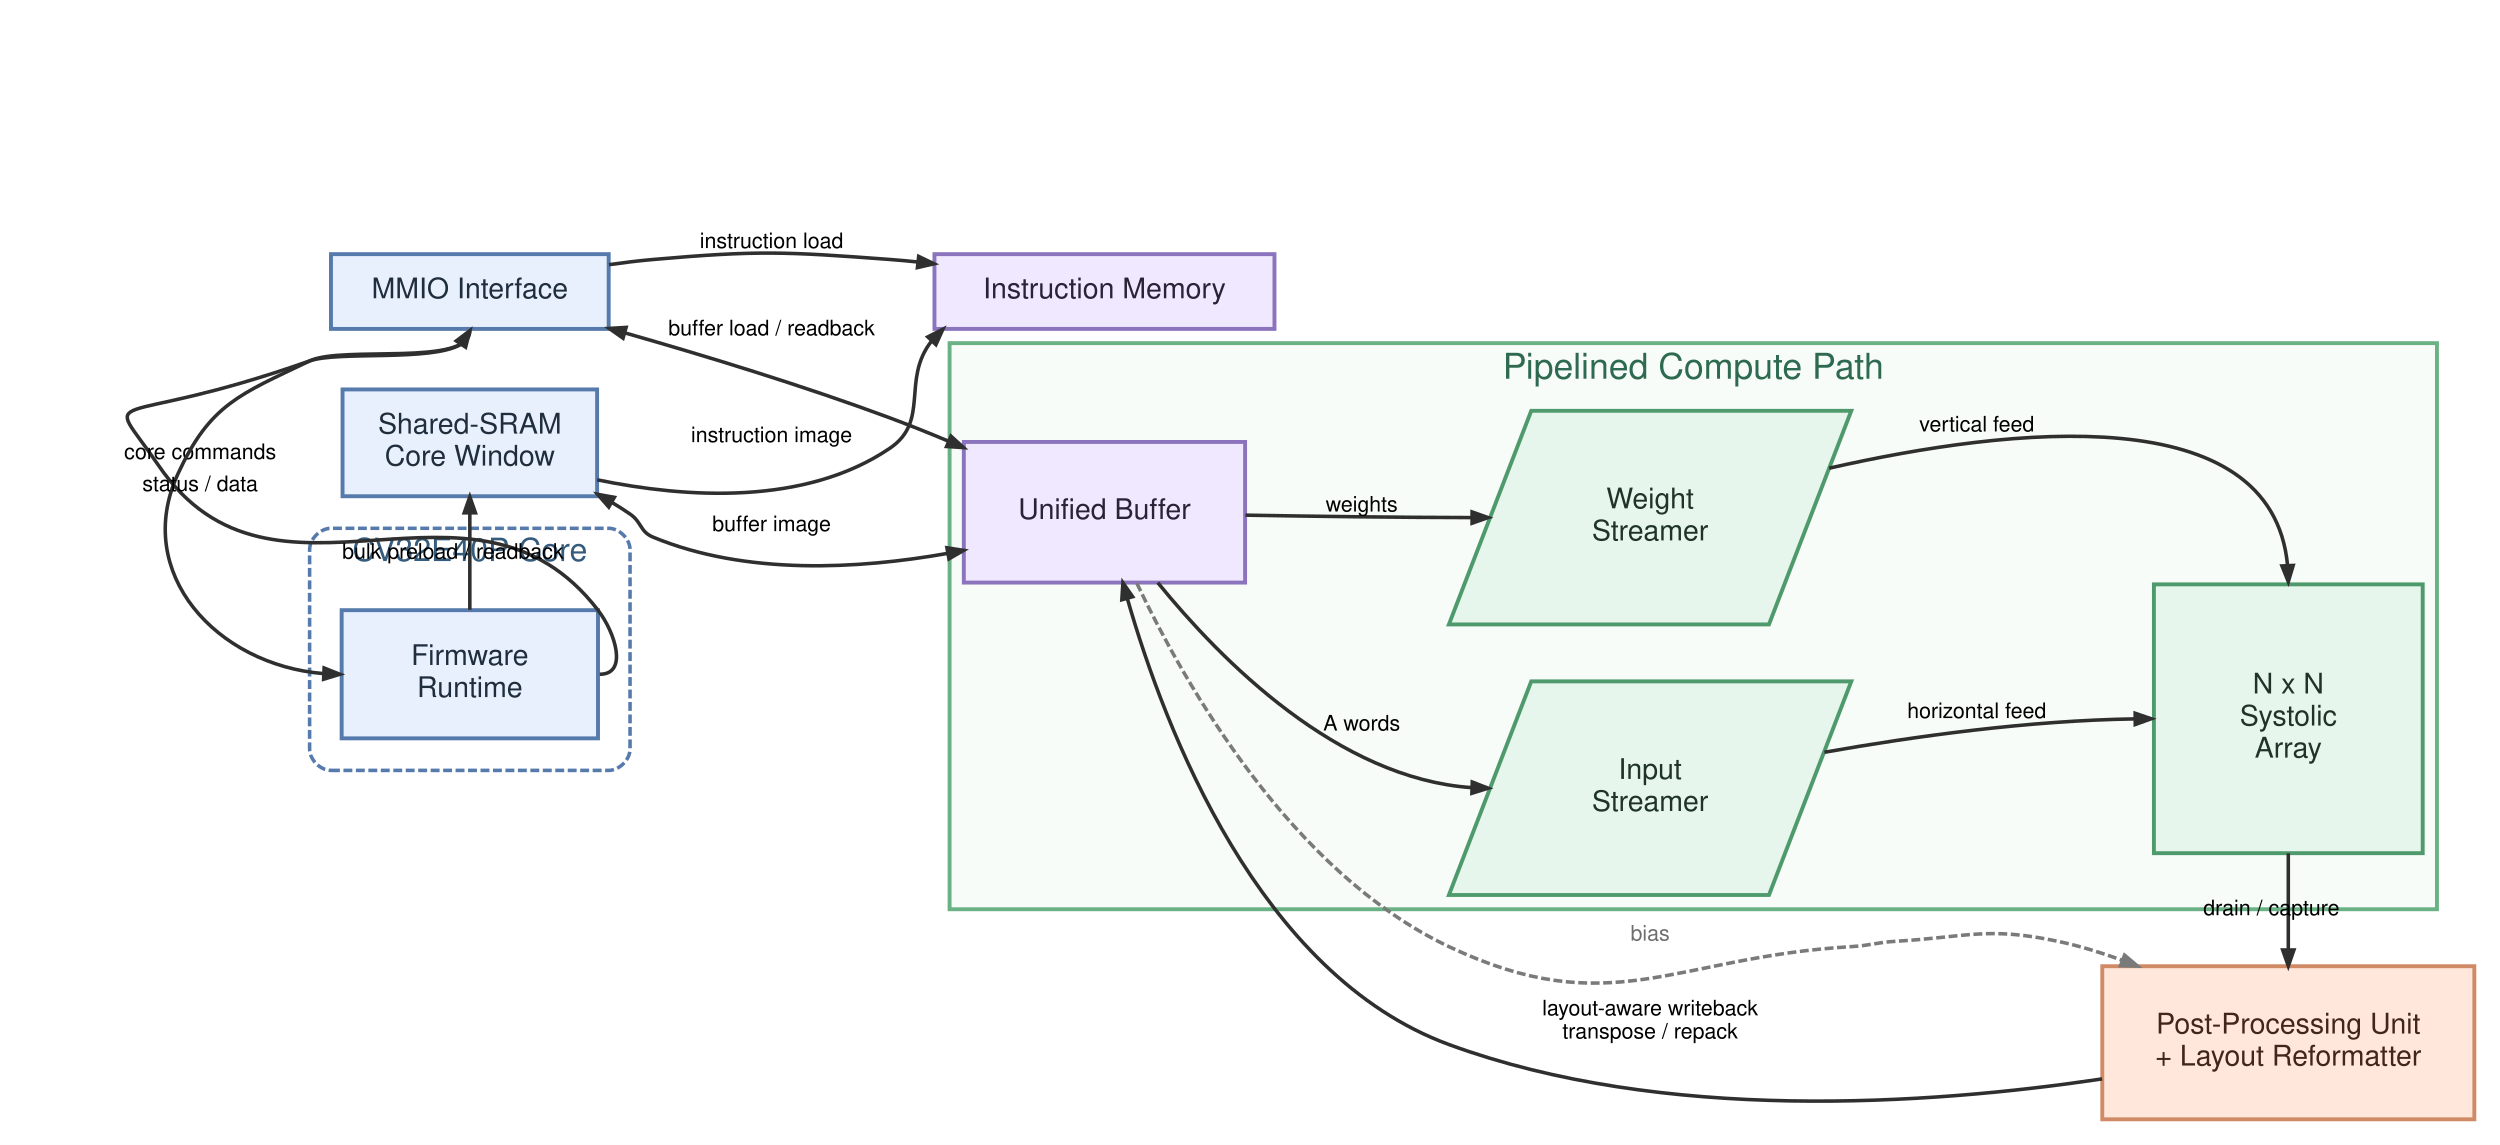
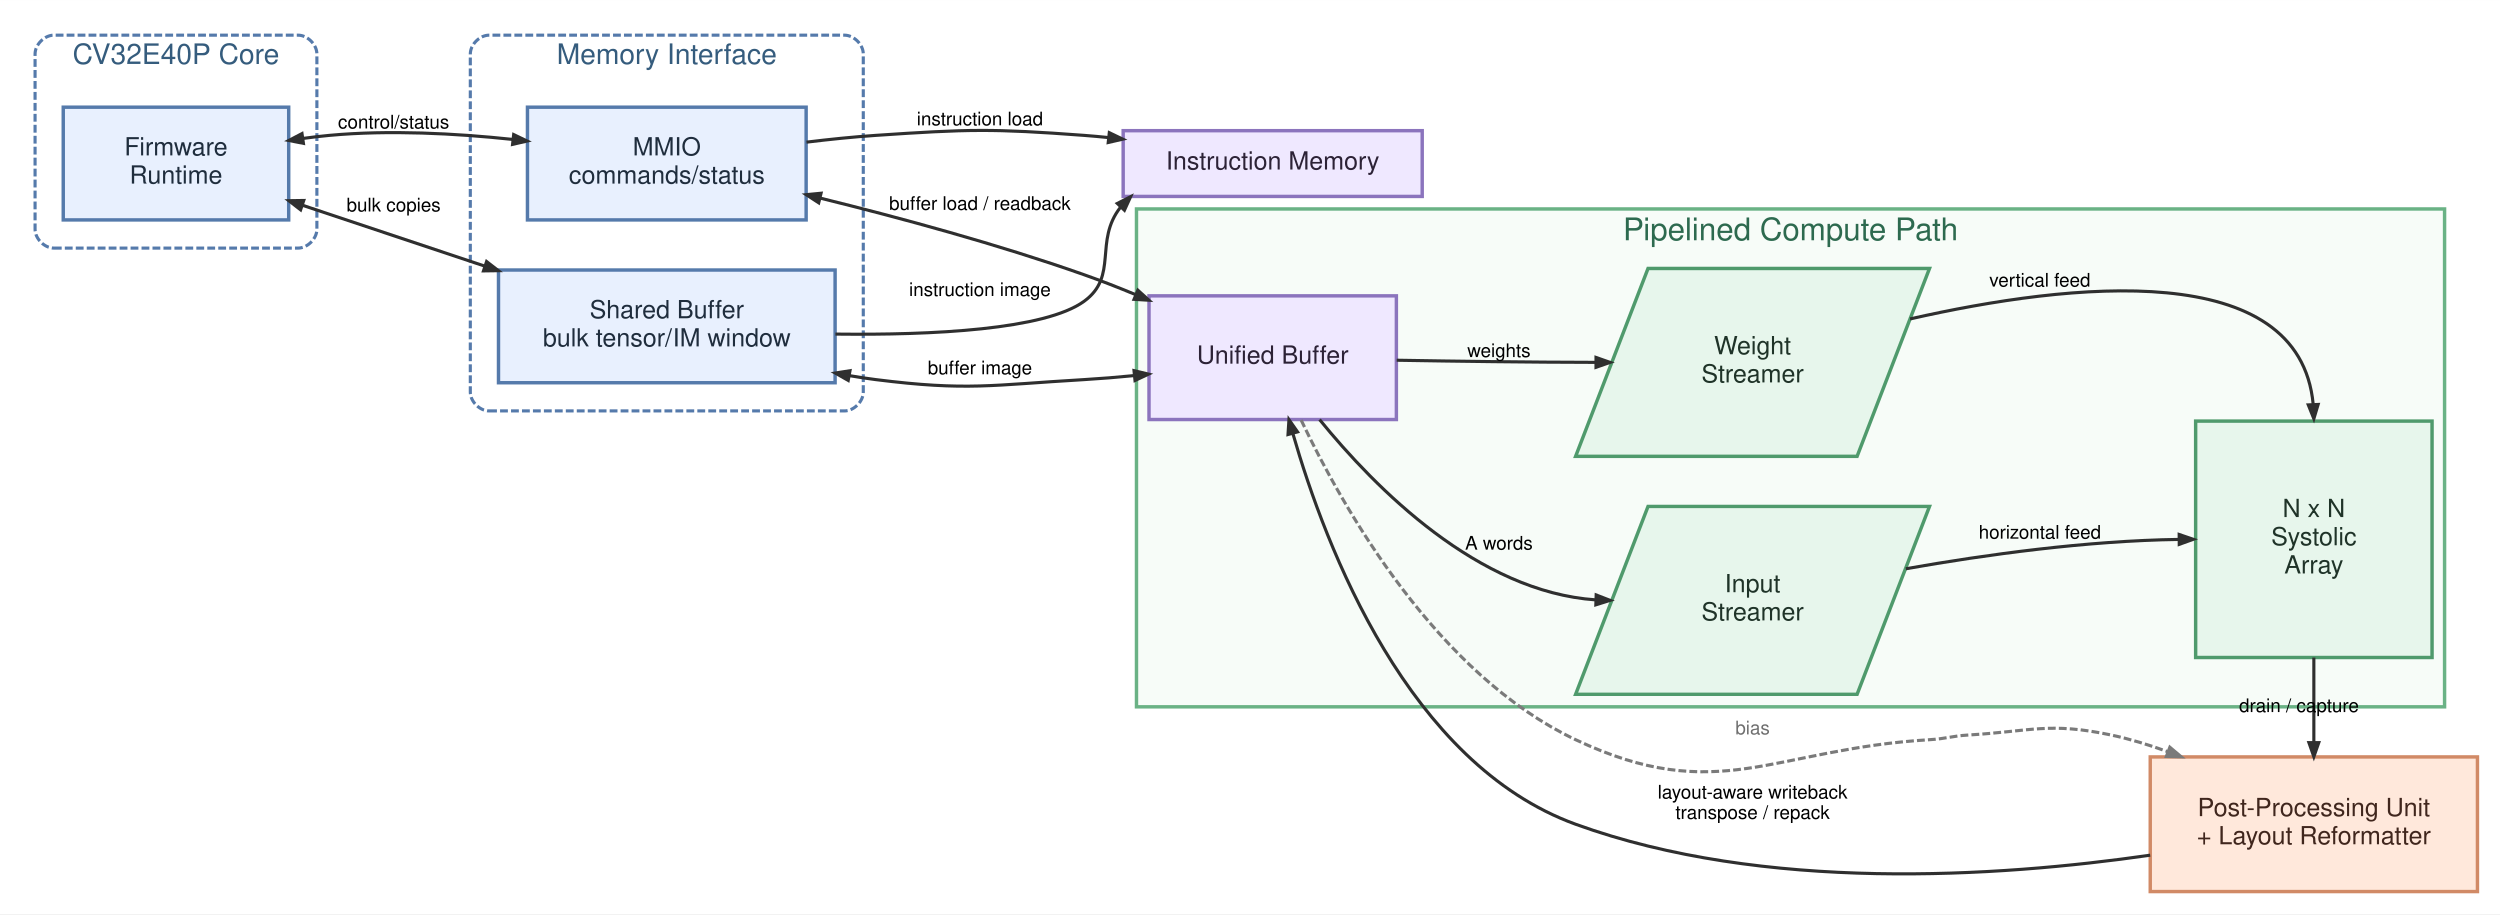
- <svg xmlns="http://www.w3.org/2000/svg" width="1404pt" height="643pt" viewBox="0.00 0.00 1404.31 643.16">
-   <g id="graph0" class="graph" transform="scale(1 1) rotate(0) translate(14.4 628.76)">
-     <polygon fill="white" stroke="transparent" points="-14.4,14.4 -14.4,-628.76 1389.91,-628.76 1389.91,14.4 -14.4,14.4" />
+ <svg xmlns="http://www.w3.org/2000/svg" width="1597pt" height="584pt" viewBox="0.00 0.00 1596.81 583.80">
+   <g id="graph0" class="graph" transform="scale(1 1) rotate(0) translate(14.4 569.4)">
+     <polygon fill="white" stroke="transparent" points="-14.4,14.4 -14.4,-569.4 1582.41,-569.4 1582.41,14.4 -14.4,14.4" />
    <g id="clust1" class="cluster">
-       <path fill="white" stroke="#557aab" stroke-width="2" stroke-dasharray="5,2" d="M171.5,-196C171.5,-196 327.5,-196 327.5,-196 333.5,-196 339.5,-202 339.5,-208 339.5,-208 339.5,-320 339.5,-320 339.5,-326 333.5,-332 327.5,-332 327.5,-332 171.5,-332 171.5,-332 165.5,-332 159.5,-326 159.5,-320 159.5,-320 159.5,-208 159.5,-208 159.5,-202 165.5,-196 171.5,-196" />
-       <text text-anchor="middle" x="249.5" y="-313.6" font-family="Helvetica,sans-Serif" font-size="18.00" fill="#355c7d">CV32E40P Core</text>
+       <path fill="white" stroke="#557aab" stroke-width="2" stroke-dasharray="5,2" d="M20,-411C20,-411 176,-411 176,-411 182,-411 188,-417 188,-423 188,-423 188,-535 188,-535 188,-541 182,-547 176,-547 176,-547 20,-547 20,-547 14,-547 8,-541 8,-535 8,-535 8,-423 8,-423 8,-417 14,-411 20,-411" />
+       <text text-anchor="middle" x="98" y="-528.6" font-family="Helvetica,sans-Serif" font-size="18.00" fill="#355c7d">CV32E40P Core</text>
    </g>
    <g id="clust2" class="cluster">
-       <polygon fill="#f7fcf8" stroke="#6ab285" stroke-width="2.2" points="519,-118 519,-436 1354.51,-436 1354.51,-118 519,-118" />
-       <text text-anchor="middle" x="936.76" y="-416" font-family="Helvetica,sans-Serif" font-size="20.00" fill="#2d6a4f">Pipelined Compute Path</text>
+       <path fill="white" stroke="#557aab" stroke-width="2" stroke-dasharray="5,2" d="M298,-307C298,-307 525,-307 525,-307 531,-307 537,-313 537,-319 537,-319 537,-535 537,-535 537,-541 531,-547 525,-547 525,-547 298,-547 298,-547 292,-547 286,-541 286,-535 286,-535 286,-319 286,-319 286,-313 292,-307 298,-307" />
+       <text text-anchor="middle" x="411.5" y="-528.6" font-family="Helvetica,sans-Serif" font-size="18.00" fill="#355c7d">Memory Interface</text>
+     </g>
+     <g id="clust3" class="cluster">
+       <polygon fill="#f7fcf8" stroke="#6ab285" stroke-width="2.2" points="711.5,-118 711.5,-436 1547.01,-436 1547.01,-118 711.5,-118" />
+       <text text-anchor="middle" x="1129.26" y="-416" font-family="Helvetica,sans-Serif" font-size="20.00" fill="#2d6a4f">Pipelined Compute Path</text>
    </g>
    <g id="node1" class="node">
-       <polygon fill="#e8f0fe" stroke="#557aab" stroke-width="2.2" points="321.5,-286 177.5,-286 177.5,-214 321.5,-214 321.5,-286" />
-       <text text-anchor="middle" x="249.5" y="-255.2" font-family="Helvetica,sans-Serif" font-size="16.00" fill="#1f2d3d">Firmware</text>
-       <text text-anchor="middle" x="249.5" y="-237.2" font-family="Helvetica,sans-Serif" font-size="16.00" fill="#1f2d3d">Runtime</text>
+       <polygon fill="#e8f0fe" stroke="#557aab" stroke-width="2.2" points="170,-501 26,-501 26,-429 170,-429 170,-501" />
+       <text text-anchor="middle" x="98" y="-470.2" font-family="Helvetica,sans-Serif" font-size="16.00" fill="#1f2d3d">Firmware</text>
+       <text text-anchor="middle" x="98" y="-452.2" font-family="Helvetica,sans-Serif" font-size="16.00" fill="#1f2d3d">Runtime</text>
    </g>
    <g id="node2" class="node">
-       <polygon fill="#e8f0fe" stroke="#557aab" stroke-width="2.2" points="327.5,-486 171.5,-486 171.5,-444 327.5,-444 327.5,-486" />
-       <text text-anchor="middle" x="249.5" y="-461.2" font-family="Helvetica,sans-Serif" font-size="16.00" fill="#1f2d3d">MMIO Interface</text>
+       <polygon fill="#e8f0fe" stroke="#557aab" stroke-width="2.2" points="500.5,-501 322.5,-501 322.5,-429 500.5,-429 500.5,-501" />
+       <text text-anchor="middle" x="411.5" y="-470.2" font-family="Helvetica,sans-Serif" font-size="16.00" fill="#1f2d3d">MMIO</text>
+       <text text-anchor="middle" x="411.5" y="-452.2" font-family="Helvetica,sans-Serif" font-size="16.00" fill="#1f2d3d">commands/status</text>
    </g>
    <g id="edge5" class="edge">
-       <path fill="none" stroke="#2f2f2f" stroke-width="2" d="M322.5,-250C338.51,-250 331.25,-273.31 321.5,-286 251.06,-377.66 139.55,-271.94 74.5,-367.5 43.06,-413.68 44.79,-385.54 159.5,-426 175.55,-431.66 227.66,-425.51 244.32,-435.23" />
-       <polygon fill="#2f2f2f" stroke="#2f2f2f" stroke-width="2" points="241.89,-437.26 249.5,-443 247.13,-433.76 241.89,-437.26" />
-       <text text-anchor="middle" x="98" y="-370.9" font-family="Helvetica,sans-Serif" font-size="12.00">core commands</text>
+       <path fill="none" stroke="#2f2f2f" stroke-width="2" d="M179.04,-481.04C184.76,-481.82 190.46,-482.49 196,-483 234.25,-486.52 276.37,-484.31 313.08,-480.41" />
+       <polygon fill="#2f2f2f" stroke="#2f2f2f" stroke-width="2" points="179.4,-477.91 170.04,-479.73 178.49,-484.14 179.4,-477.91" />
+       <polygon fill="#2f2f2f" stroke="#2f2f2f" stroke-width="2" points="313.69,-483.51 322.29,-479.38 312.99,-477.25 313.69,-483.51" />
+       <text text-anchor="middle" x="237" y="-487.4" font-family="Helvetica,sans-Serif" font-size="12.00">control/status</text>
    </g>
    <g id="node3" class="node">
-       <polygon fill="#e8f0fe" stroke="#557aab" stroke-width="2.2" points="321,-410 178,-410 178,-350 321,-350 321,-410" />
-       <text text-anchor="middle" x="249.5" y="-385.2" font-family="Helvetica,sans-Serif" font-size="16.00" fill="#1f2d3d">Shared-SRAM</text>
-       <text text-anchor="middle" x="249.5" y="-367.2" font-family="Helvetica,sans-Serif" font-size="16.00" fill="#1f2d3d">Core Window</text>
+       <polygon fill="#e8f0fe" stroke="#557aab" stroke-width="2.2" points="519,-397 304,-397 304,-325 519,-325 519,-397" />
+       <text text-anchor="middle" x="411.5" y="-366.2" font-family="Helvetica,sans-Serif" font-size="16.00" fill="#1f2d3d">Shared Buffer</text>
+       <text text-anchor="middle" x="411.5" y="-348.2" font-family="Helvetica,sans-Serif" font-size="16.00" fill="#1f2d3d">bulk tensor/IM window</text>
+     </g>
+     <g id="edge6" class="edge">
+       <path fill="none" stroke="#2f2f2f" stroke-width="2" d="M179.06,-438.27C214.4,-426.47 256.61,-412.38 295.24,-399.48" />
+       <polygon fill="#2f2f2f" stroke="#2f2f2f" stroke-width="2" points="177.61,-435.43 170.07,-441.27 179.61,-441.41 177.61,-435.43" />
+       <polygon fill="#2f2f2f" stroke="#2f2f2f" stroke-width="2" points="296.4,-402.41 303.94,-396.58 294.41,-396.44 296.4,-402.41" />
+       <text text-anchor="middle" x="237" y="-434.4" font-family="Helvetica,sans-Serif" font-size="12.00">bulk copies</text>
+     </g>
+     <g id="node4" class="node">
+       <polygon fill="#efe8ff" stroke="#8b74bd" stroke-width="2.2" points="894,-486 703,-486 703,-444 894,-444 894,-486" />
+       <text text-anchor="middle" x="798.5" y="-461.2" font-family="Helvetica,sans-Serif" font-size="16.00" fill="#2c2236">Instruction Memory</text>
+     </g>
+     <g id="edge7" class="edge">
+       <path fill="none" stroke="#2f2f2f" stroke-width="2" d="M500.71,-478.67C515.46,-480.47 530.64,-482.03 545,-483 603.98,-486.99 619.05,-487.41 678,-483 683.16,-482.61 688.44,-482.13 693.76,-481.58" />
+       <polygon fill="#2f2f2f" stroke="#2f2f2f" stroke-width="2" points="694.14,-484.71 702.74,-480.59 693.45,-478.45 694.14,-484.71" />
+       <text text-anchor="middle" x="611.5" y="-489.4" font-family="Helvetica,sans-Serif" font-size="12.00">instruction load</text>
+     </g>
+     <g id="node5" class="node">
+       <polygon fill="#efe8ff" stroke="#8b74bd" stroke-width="2.2" points="877.5,-380.5 719.5,-380.5 719.5,-301.5 877.5,-301.5 877.5,-380.5" />
+       <text text-anchor="middle" x="798.5" y="-337.2" font-family="Helvetica,sans-Serif" font-size="16.00" fill="#2c2236">Unified Buffer</text>
+     </g>
+     <g id="edge8" class="edge">
+       <path fill="none" stroke="#2f2f2f" stroke-width="2" d="M509.55,-442.91C560.31,-430.39 623.14,-413.37 678,-394 688.83,-390.18 700.05,-385.79 711.07,-381.22" />
+       <polygon fill="#2f2f2f" stroke="#2f2f2f" stroke-width="2" points="508.53,-439.92 500.54,-445.12 510.03,-446.04 508.53,-439.92" />
+       <polygon fill="#2f2f2f" stroke="#2f2f2f" stroke-width="2" points="712.39,-384.09 719.46,-377.7 709.94,-378.28 712.39,-384.09" />
+       <text text-anchor="middle" x="611.5" y="-435.4" font-family="Helvetica,sans-Serif" font-size="12.00">buffer load / readback</text>
    </g>
    <g id="edge9" class="edge">
-       <path fill="none" stroke="#2f2f2f" stroke-width="2" d="M249.5,-286.21C249.5,-303.07 249.5,-323.17 249.5,-340.43" />
-       <polygon fill="#2f2f2f" stroke="#2f2f2f" stroke-width="2" points="246.35,-340.69 249.5,-349.69 252.65,-340.69 246.35,-340.69" />
-       <text text-anchor="middle" x="240" y="-314.9" font-family="Helvetica,sans-Serif" font-size="12.00">bulk preload / readback</text>
+       <path fill="none" stroke="#2f2f2f" stroke-width="2" d="M519.2,-356.07C581.64,-355.34 652.99,-358.89 678,-377 700.11,-393.01 684.17,-415.32 701.3,-437.11" />
+       <polygon fill="#2f2f2f" stroke="#2f2f2f" stroke-width="2" points="699.25,-439.52 707.75,-443.84 703.8,-435.17 699.25,-439.52" />
+       <text text-anchor="middle" x="611.5" y="-380.4" font-family="Helvetica,sans-Serif" font-size="12.00">instruction image</text>
    </g>
-     <g id="edge6" class="edge">
-       <path fill="none" stroke="#2f2f2f" stroke-width="2" d="M249.5,-443C249.5,-422.65 177.85,-434.82 159.5,-426 120.44,-407.23 103.6,-401.88 85.5,-362.5 59.96,-306.92 107.15,-255.29 167.16,-250.38" />
-       <polygon fill="#2f2f2f" stroke="#2f2f2f" stroke-width="2" points="167.64,-253.51 176.5,-250 167.38,-247.22 167.64,-253.51" />
-       <text text-anchor="middle" x="98" y="-352.9" font-family="Helvetica,sans-Serif" font-size="12.00">status / data</text>
-     </g>
-     <g id="node4" class="node">
-       <polygon fill="#efe8ff" stroke="#8b74bd" stroke-width="2.2" points="701.5,-486 510.5,-486 510.5,-444 701.5,-444 701.5,-486" />
-       <text text-anchor="middle" x="606" y="-461.2" font-family="Helvetica,sans-Serif" font-size="16.00" fill="#2c2236">Instruction Memory</text>
-     </g>
-     <g id="edge7" class="edge">
-       <path fill="none" stroke="#2f2f2f" stroke-width="2" d="M327.72,-480.09C336.06,-481.28 344.44,-482.29 352.5,-483 411.39,-488.16 426.55,-487.41 485.5,-483 490.66,-482.61 495.94,-482.13 501.26,-481.58" />
-       <polygon fill="#2f2f2f" stroke="#2f2f2f" stroke-width="2" points="501.64,-484.71 510.24,-480.59 500.95,-478.45 501.64,-484.71" />
-       <text text-anchor="middle" x="419" y="-489.4" font-family="Helvetica,sans-Serif" font-size="12.00">instruction load</text>
+     <g id="edge10" class="edge">
+       <path fill="none" stroke="#2f2f2f" stroke-width="2" d="M528.06,-329.55C533.77,-328.57 539.43,-327.7 545,-327 603.65,-319.6 618.99,-323.56 678,-327 688.43,-327.61 699.34,-328.51 710.15,-329.58" />
+       <polygon fill="#2f2f2f" stroke="#2f2f2f" stroke-width="2" points="527.37,-326.48 519.08,-331.2 528.5,-332.67 527.37,-326.48" />
+       <polygon fill="#2f2f2f" stroke="#2f2f2f" stroke-width="2" points="709.92,-332.72 719.19,-330.5 710.56,-326.45 709.92,-332.72" />
+       <text text-anchor="middle" x="611.5" y="-330.4" font-family="Helvetica,sans-Serif" font-size="12.00">buffer image</text>
    </g>
    <g id="node6" class="node">
-       <polygon fill="#efe8ff" stroke="#8b74bd" stroke-width="2.2" points="685,-380.5 527,-380.5 527,-301.5 685,-301.5 685,-380.5" />
-       <text text-anchor="middle" x="606" y="-337.2" font-family="Helvetica,sans-Serif" font-size="16.00" fill="#2c2236">Unified Buffer</text>
+       <polygon fill="#e7f6ec" stroke="#4f9a6c" stroke-width="2.2" points="1218.02,-246 1038.24,-246 991.99,-126 1171.77,-126 1218.02,-246" />
+       <text text-anchor="middle" x="1105.01" y="-191.2" font-family="Helvetica,sans-Serif" font-size="16.00" fill="#1f3328">Input</text>
+       <text text-anchor="middle" x="1105.01" y="-173.2" font-family="Helvetica,sans-Serif" font-size="16.00" fill="#1f3328">Streamer</text>
    </g>
-     <g id="edge8" class="edge">
-       <path fill="none" stroke="#2f2f2f" stroke-width="2" d="M336.59,-441.77C381.43,-428.97 436.9,-412.04 485.5,-394 496.27,-390 507.45,-385.52 518.45,-380.89" />
-       <polygon fill="#2f2f2f" stroke="#2f2f2f" stroke-width="2" points="335.56,-438.78 327.76,-444.27 337.28,-444.84 335.56,-438.78" />
-       <polygon fill="#2f2f2f" stroke="#2f2f2f" stroke-width="2" points="519.78,-383.75 526.83,-377.33 517.31,-377.95 519.78,-383.75" />
-       <text text-anchor="middle" x="419" y="-440.4" font-family="Helvetica,sans-Serif" font-size="12.00">buffer load / readback</text>
+     <g id="edge1" class="edge">
+       <path fill="none" stroke="#2f2f2f" stroke-width="2" d="M828.43,-301.49C864.26,-257.36 929.83,-191.4 1004.82,-186.31" />
+       <polygon fill="#2f2f2f" stroke="#2f2f2f" stroke-width="2" points="1005.12,-189.45 1014.01,-186 1004.9,-183.16 1005.12,-189.45" />
+       <text text-anchor="middle" x="943" y="-218.4" font-family="Helvetica,sans-Serif" font-size="12.00">A words</text>
    </g>
-     <g id="edge10" class="edge">
-       <path fill="none" stroke="#2f2f2f" stroke-width="2" d="M321.08,-359.22C371.21,-348.89 437.82,-344.62 485.5,-377 508.09,-392.34 491.76,-415.2 508.81,-437.09" />
-       <polygon fill="#2f2f2f" stroke="#2f2f2f" stroke-width="2" points="506.76,-439.51 515.25,-443.84 511.32,-435.16 506.76,-439.51" />
-       <text text-anchor="middle" x="419" y="-380.4" font-family="Helvetica,sans-Serif" font-size="12.00">instruction image</text>
+     <g id="node7" class="node">
+       <polygon fill="#e7f6ec" stroke="#4f9a6c" stroke-width="2.2" points="1218.02,-398 1038.24,-398 991.99,-278 1171.77,-278 1218.02,-398" />
+       <text text-anchor="middle" x="1105.01" y="-343.2" font-family="Helvetica,sans-Serif" font-size="16.00" fill="#1f3328">Weight</text>
+       <text text-anchor="middle" x="1105.01" y="-325.2" font-family="Helvetica,sans-Serif" font-size="16.00" fill="#1f3328">Streamer</text>
+     </g>
+     <g id="edge2" class="edge">
+       <path fill="none" stroke="#2f2f2f" stroke-width="2" d="M877.69,-339.38C915.65,-338.72 962.18,-338.09 1004.94,-338.01" />
+       <polygon fill="#2f2f2f" stroke="#2f2f2f" stroke-width="2" points="1005.01,-341.16 1014.01,-338 1005,-334.86 1005.01,-341.16" />
+       <text text-anchor="middle" x="943" y="-341.4" font-family="Helvetica,sans-Serif" font-size="12.00">weights</text>
+     </g>
+     <g id="node9" class="node">
+       <polygon fill="#ffe8db" stroke="#d18a66" stroke-width="2.2" points="1568.01,-86 1359.01,-86 1359.01,0 1568.01,0 1568.01,-86" />
+       <text text-anchor="middle" x="1463.51" y="-48.2" font-family="Helvetica,sans-Serif" font-size="16.00" fill="#40261d">Post-Processing Unit</text>
+       <text text-anchor="middle" x="1463.51" y="-30.2" font-family="Helvetica,sans-Serif" font-size="16.00" fill="#40261d">+ Layout Reformatter</text>
+     </g>
+     <g id="edge12" class="edge">
+       <path fill="none" stroke="#7a7a7a" stroke-width="2" stroke-dasharray="5,2" d="M816.65,-301.2C844.04,-243.45 903.72,-138.77 992,-97 1082.8,-54.04 1117.74,-91.01 1218.01,-97 1229.18,-97.67 1231.84,-99.33 1243.01,-100 1283.38,-102.41 1294.45,-108.38 1334.01,-100 1346.02,-97.46 1358.27,-93.71 1370.2,-89.34" />
+       <polygon fill="#7a7a7a" stroke="#7a7a7a" stroke-width="2" points="1371.54,-92.2 1378.83,-86.05 1369.29,-86.31 1371.54,-92.2" />
+       <text text-anchor="middle" x="1105.01" y="-100.4" font-family="Helvetica,sans-Serif" font-size="12.00" fill="#6e6e6e">bias</text>
+     </g>
+     <g id="node8" class="node">
+       <polygon fill="#e7f6ec" stroke="#4f9a6c" stroke-width="2.2" points="1539.01,-300.5 1388.01,-300.5 1388.01,-149.5 1539.01,-149.5 1539.01,-300.5" />
+       <text text-anchor="middle" x="1463.51" y="-239.2" font-family="Helvetica,sans-Serif" font-size="16.00" fill="#1f3328">N x N</text>
+       <text text-anchor="middle" x="1463.51" y="-221.2" font-family="Helvetica,sans-Serif" font-size="16.00" fill="#1f3328">Systolic</text>
+       <text text-anchor="middle" x="1463.51" y="-203.2" font-family="Helvetica,sans-Serif" font-size="16.00" fill="#1f3328">Array</text>
+     </g>
+     <g id="edge3" class="edge">
+       <path fill="none" stroke="#2f2f2f" stroke-width="2" d="M1202.91,-206.19C1254.11,-215.24 1318.42,-224.09 1377.46,-224.93" />
+       <polygon fill="#2f2f2f" stroke="#2f2f2f" stroke-width="2" points="1377.49,-228.08 1386.51,-225 1377.54,-221.78 1377.49,-228.08" />
+       <text text-anchor="middle" x="1288.51" y="-225.4" font-family="Helvetica,sans-Serif" font-size="12.00">horizontal feed</text>
+     </g>
+     <g id="edge4" class="edge">
+       <path fill="none" stroke="#2f2f2f" stroke-width="2" d="M1205.59,-365.75C1308.17,-389.03 1454.34,-405.17 1463.1,-311.13" />
+       <polygon fill="#2f2f2f" stroke="#2f2f2f" stroke-width="2" points="1466.25,-311.13 1463.51,-302 1459.96,-310.85 1466.25,-311.13" />
+       <text text-anchor="middle" x="1288.51" y="-386.4" font-family="Helvetica,sans-Serif" font-size="12.00">vertical feed</text>
    </g>
    <g id="edge11" class="edge">
-       <path fill="none" stroke="#2f2f2f" stroke-width="2" d="M329.19,-346.6C332.74,-344.48 336.19,-342.28 339.5,-340 346.23,-335.36 344.95,-330.13 352.5,-327 404.54,-305.44 467.84,-309.01 518.04,-317.93" />
-       <polygon fill="#2f2f2f" stroke="#2f2f2f" stroke-width="2" points="327.55,-343.91 321.29,-351.09 330.67,-349.38 327.55,-343.91" />
-       <polygon fill="#2f2f2f" stroke="#2f2f2f" stroke-width="2" points="517.51,-321.04 526.93,-319.59 518.66,-314.84 517.51,-321.04" />
-       <text text-anchor="middle" x="419" y="-330.4" font-family="Helvetica,sans-Serif" font-size="12.00">buffer image</text>
-     </g>
-     <g id="node7" class="node">
-       <polygon fill="#e7f6ec" stroke="#4f9a6c" stroke-width="2.2" points="1025.52,-246 845.74,-246 799.49,-126 979.27,-126 1025.52,-246" />
-       <text text-anchor="middle" x="912.51" y="-191.2" font-family="Helvetica,sans-Serif" font-size="16.00" fill="#1f3328">Input</text>
-       <text text-anchor="middle" x="912.51" y="-173.2" font-family="Helvetica,sans-Serif" font-size="16.00" fill="#1f3328">Streamer</text>
-     </g>
-     <g id="edge1" class="edge">
-       <path fill="none" stroke="#2f2f2f" stroke-width="2" d="M635.93,-301.49C671.76,-257.36 737.33,-191.4 812.32,-186.31" />
-       <polygon fill="#2f2f2f" stroke="#2f2f2f" stroke-width="2" points="812.62,-189.45 821.51,-186 812.4,-183.16 812.62,-189.45" />
-       <text text-anchor="middle" x="750.5" y="-218.4" font-family="Helvetica,sans-Serif" font-size="12.00">A words</text>
-     </g>
-     <g id="node8" class="node">
-       <polygon fill="#e7f6ec" stroke="#4f9a6c" stroke-width="2.2" points="1025.52,-398 845.74,-398 799.49,-278 979.27,-278 1025.52,-398" />
-       <text text-anchor="middle" x="912.51" y="-343.2" font-family="Helvetica,sans-Serif" font-size="16.00" fill="#1f3328">Weight</text>
-       <text text-anchor="middle" x="912.51" y="-325.2" font-family="Helvetica,sans-Serif" font-size="16.00" fill="#1f3328">Streamer</text>
-     </g>
-     <g id="edge2" class="edge">
-       <path fill="none" stroke="#2f2f2f" stroke-width="2" d="M685.19,-339.38C723.15,-338.72 769.68,-338.09 812.44,-338.01" />
-       <polygon fill="#2f2f2f" stroke="#2f2f2f" stroke-width="2" points="812.51,-341.16 821.51,-338 812.5,-334.86 812.51,-341.16" />
-       <text text-anchor="middle" x="750.5" y="-341.4" font-family="Helvetica,sans-Serif" font-size="12.00">weights</text>
-     </g>
-     <g id="node10" class="node">
-       <polygon fill="#ffe8db" stroke="#d18a66" stroke-width="2.2" points="1375.51,-86 1166.51,-86 1166.51,0 1375.51,0 1375.51,-86" />
-       <text text-anchor="middle" x="1271.01" y="-48.2" font-family="Helvetica,sans-Serif" font-size="16.00" fill="#40261d">Post-Processing Unit</text>
-       <text text-anchor="middle" x="1271.01" y="-30.2" font-family="Helvetica,sans-Serif" font-size="16.00" fill="#40261d">+ Layout Reformatter</text>
+       <path fill="none" stroke="#2f2f2f" stroke-width="2" d="M1463.51,-149.42C1463.51,-131.21 1463.51,-112.14 1463.51,-95.26" />
+       <polygon fill="#2f2f2f" stroke="#2f2f2f" stroke-width="2" points="1466.66,-95.13 1463.51,-86.13 1460.36,-95.13 1466.66,-95.13" />
+       <text text-anchor="middle" x="1454.01" y="-114.65" font-family="Helvetica,sans-Serif" font-size="12.00">drain / capture</text>
    </g>
    <g id="edge13" class="edge">
-       <path fill="none" stroke="#7a7a7a" stroke-width="2" stroke-dasharray="5,2" d="M624.15,-301.2C651.54,-243.45 711.22,-138.77 799.5,-97 890.3,-54.04 925.24,-91.01 1025.51,-97 1036.68,-97.67 1039.34,-99.33 1050.51,-100 1090.88,-102.41 1101.95,-108.38 1141.51,-100 1153.52,-97.46 1165.77,-93.71 1177.7,-89.34" />
-       <polygon fill="#7a7a7a" stroke="#7a7a7a" stroke-width="2" points="1179.04,-92.2 1186.33,-86.05 1176.79,-86.31 1179.04,-92.2" />
-       <text text-anchor="middle" x="912.51" y="-100.4" font-family="Helvetica,sans-Serif" font-size="12.00" fill="#6e6e6e">bias</text>
-     </g>
-     <g id="node9" class="node">
-       <polygon fill="#e7f6ec" stroke="#4f9a6c" stroke-width="2.2" points="1346.51,-300.5 1195.51,-300.5 1195.51,-149.5 1346.51,-149.5 1346.51,-300.5" />
-       <text text-anchor="middle" x="1271.01" y="-239.2" font-family="Helvetica,sans-Serif" font-size="16.00" fill="#1f3328">N x N</text>
-       <text text-anchor="middle" x="1271.01" y="-221.2" font-family="Helvetica,sans-Serif" font-size="16.00" fill="#1f3328">Systolic</text>
-       <text text-anchor="middle" x="1271.01" y="-203.2" font-family="Helvetica,sans-Serif" font-size="16.00" fill="#1f3328">Array</text>
-     </g>
-     <g id="edge3" class="edge">
-       <path fill="none" stroke="#2f2f2f" stroke-width="2" d="M1010.41,-206.19C1061.61,-215.24 1125.92,-224.09 1184.96,-224.93" />
-       <polygon fill="#2f2f2f" stroke="#2f2f2f" stroke-width="2" points="1184.99,-228.08 1194.01,-225 1185.04,-221.78 1184.99,-228.08" />
-       <text text-anchor="middle" x="1096.01" y="-225.4" font-family="Helvetica,sans-Serif" font-size="12.00">horizontal feed</text>
-     </g>
-     <g id="edge4" class="edge">
-       <path fill="none" stroke="#2f2f2f" stroke-width="2" d="M1013.09,-365.75C1115.67,-389.03 1261.84,-405.17 1270.6,-311.13" />
-       <polygon fill="#2f2f2f" stroke="#2f2f2f" stroke-width="2" points="1273.75,-311.13 1271.01,-302 1267.46,-310.85 1273.75,-311.13" />
-       <text text-anchor="middle" x="1096.01" y="-386.4" font-family="Helvetica,sans-Serif" font-size="12.00">vertical feed</text>
-     </g>
-     <g id="edge12" class="edge">
-       <path fill="none" stroke="#2f2f2f" stroke-width="2" d="M1271.01,-149.42C1271.01,-131.21 1271.01,-112.14 1271.01,-95.26" />
-       <polygon fill="#2f2f2f" stroke="#2f2f2f" stroke-width="2" points="1274.16,-95.13 1271.01,-86.13 1267.86,-95.13 1274.16,-95.13" />
-       <text text-anchor="middle" x="1261.51" y="-114.65" font-family="Helvetica,sans-Serif" font-size="12.00">drain / capture</text>
-     </g>
-     <g id="edge14" class="edge">
-       <path fill="none" stroke="#2f2f2f" stroke-width="2" d="M1166.41,-22.69C1068.62,-8.11 919.5,2.08 799.5,-42 692.86,-81.17 640.06,-218.53 618.81,-292.67" />
-       <polygon fill="#2f2f2f" stroke="#2f2f2f" stroke-width="2" points="615.76,-291.87 616.37,-301.39 621.83,-293.57 615.76,-291.87" />
-       <text text-anchor="middle" x="912.51" y="-58.4" font-family="Helvetica,sans-Serif" font-size="12.00">layout-aware writeback</text>
-       <text text-anchor="middle" x="912.51" y="-45.4" font-family="Helvetica,sans-Serif" font-size="12.00">transpose / repack</text>
+       <path fill="none" stroke="#2f2f2f" stroke-width="2" d="M1358.99,-23.24C1261.26,-9.11 1112.17,0.6 992,-43 885.45,-81.66 832.62,-218.72 811.33,-292.74" />
+       <polygon fill="#2f2f2f" stroke="#2f2f2f" stroke-width="2" points="808.28,-291.93 808.89,-301.44 814.35,-293.63 808.28,-291.93" />
+       <text text-anchor="middle" x="1105.01" y="-59.4" font-family="Helvetica,sans-Serif" font-size="12.00">layout-aware writeback</text>
+       <text text-anchor="middle" x="1105.01" y="-46.4" font-family="Helvetica,sans-Serif" font-size="12.00">transpose / repack</text>
    </g>
  </g>
</svg>
